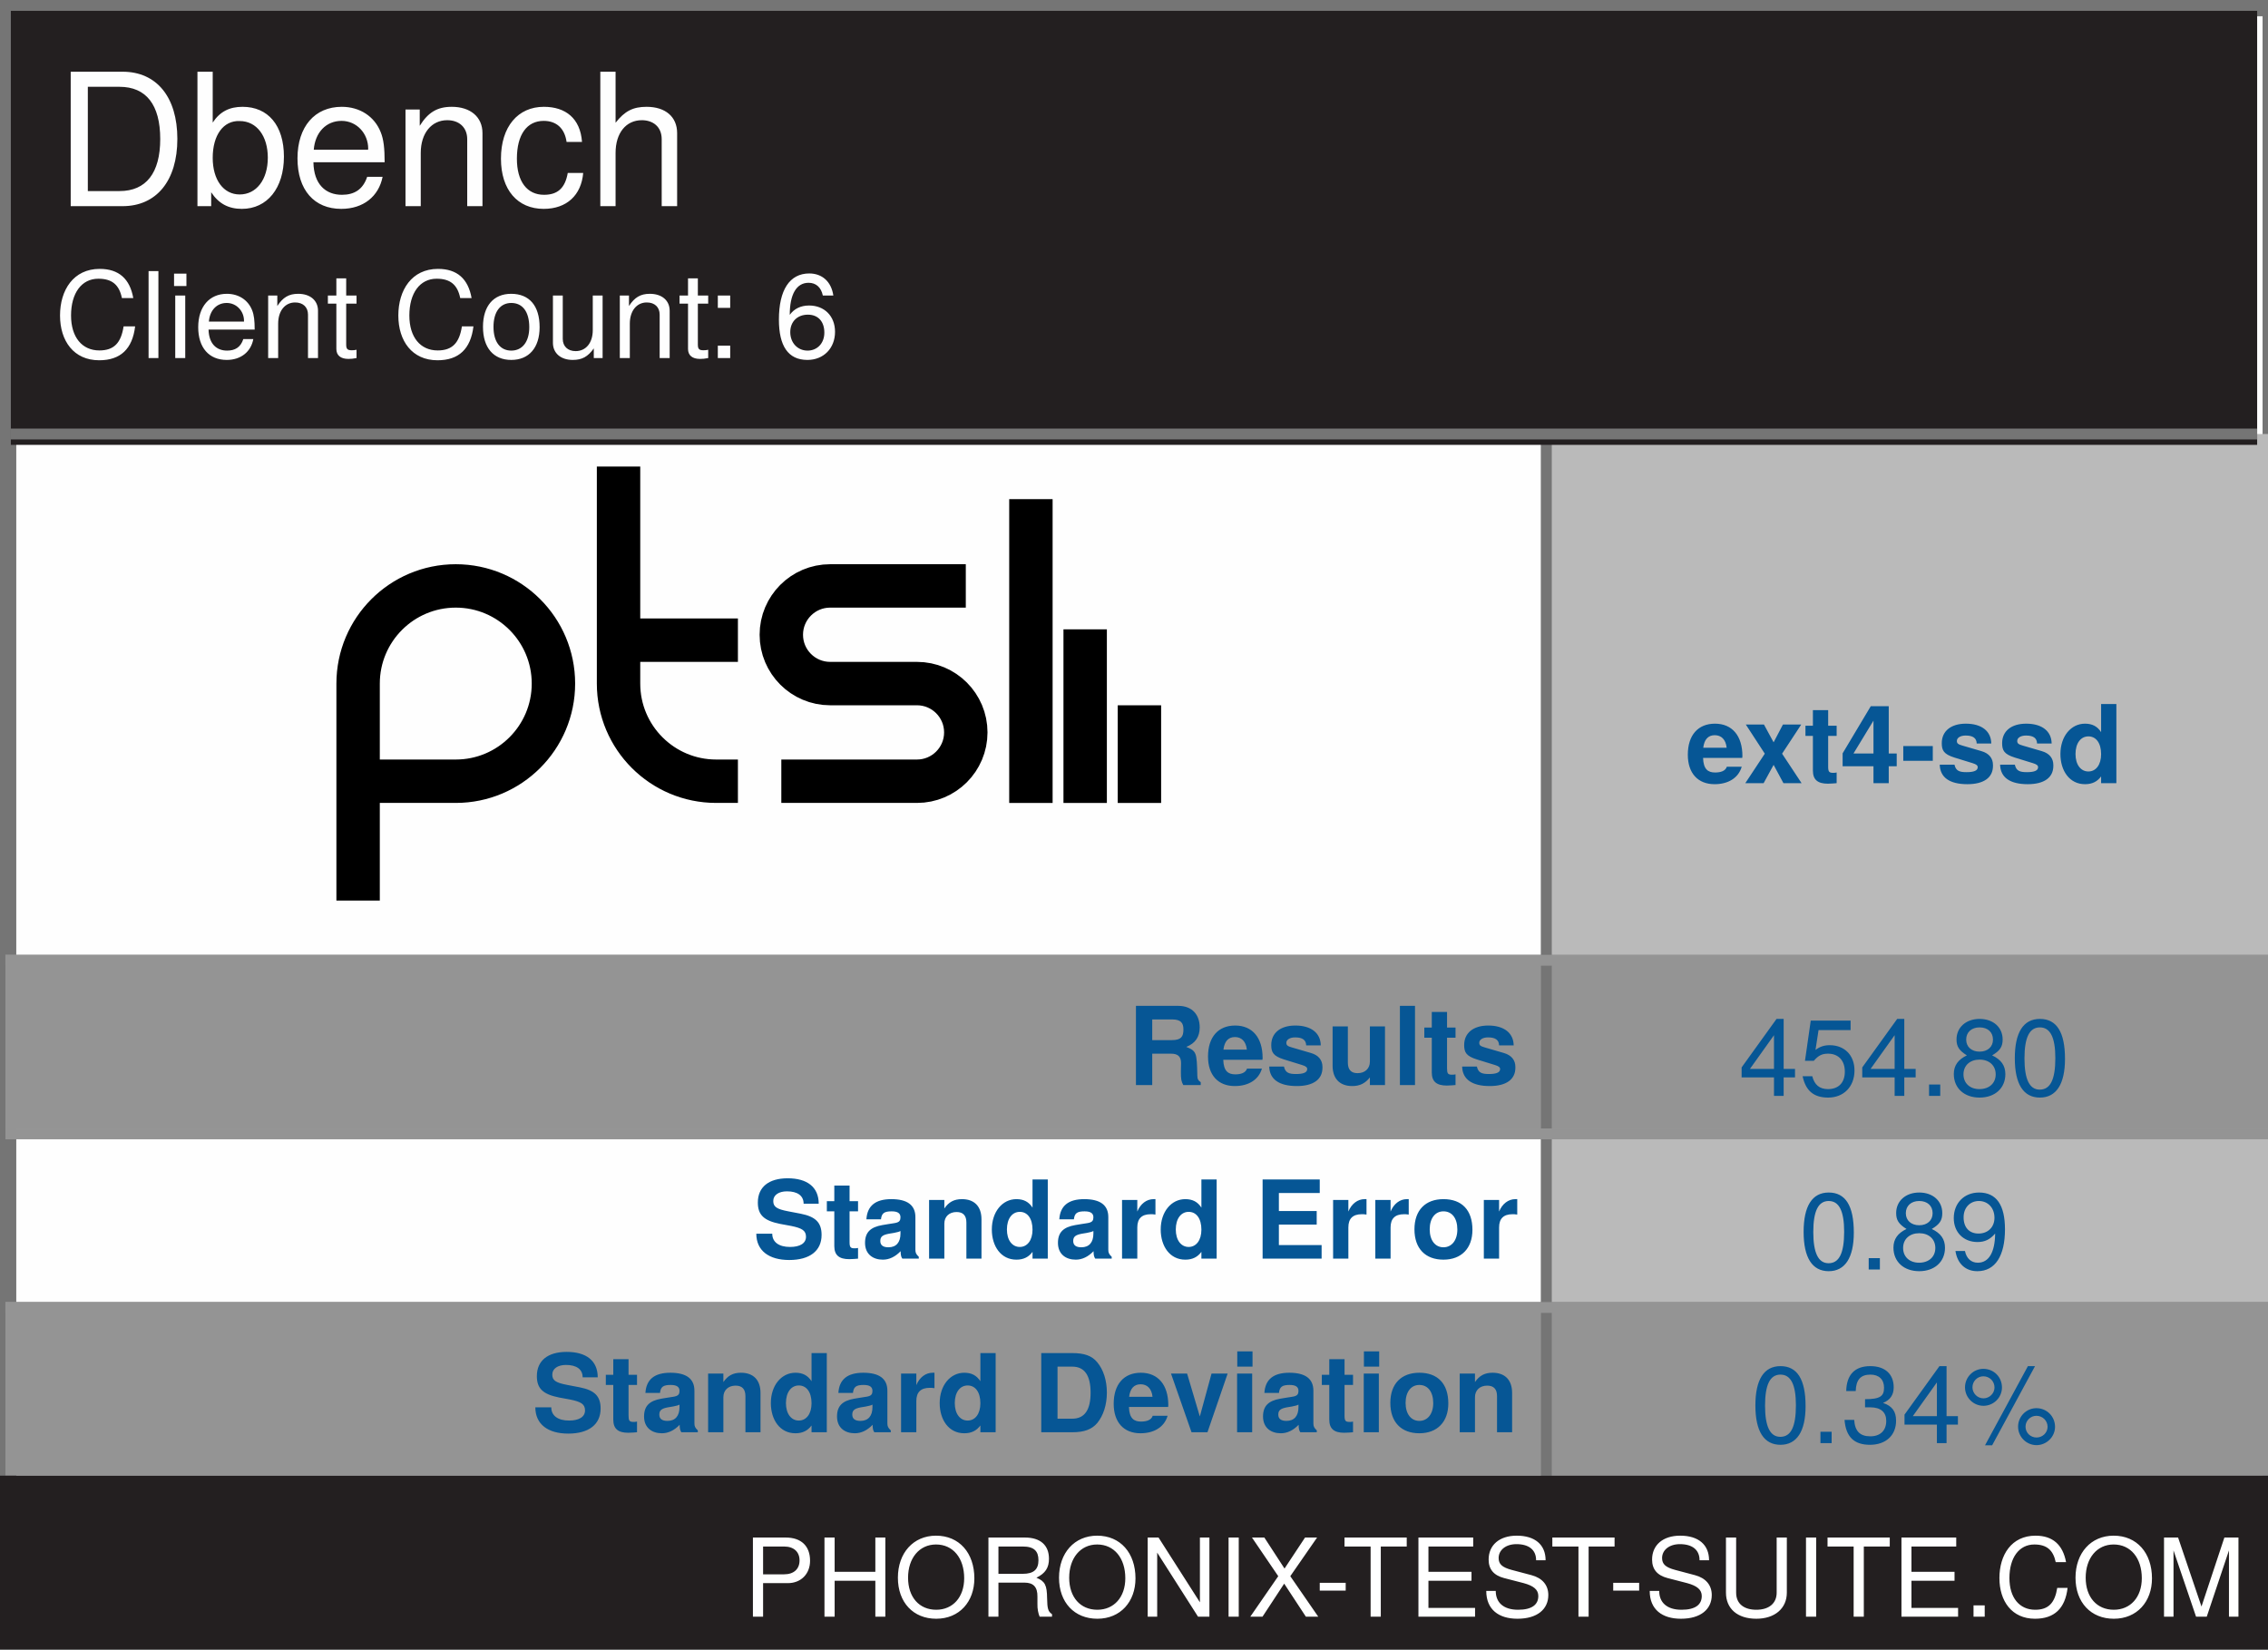
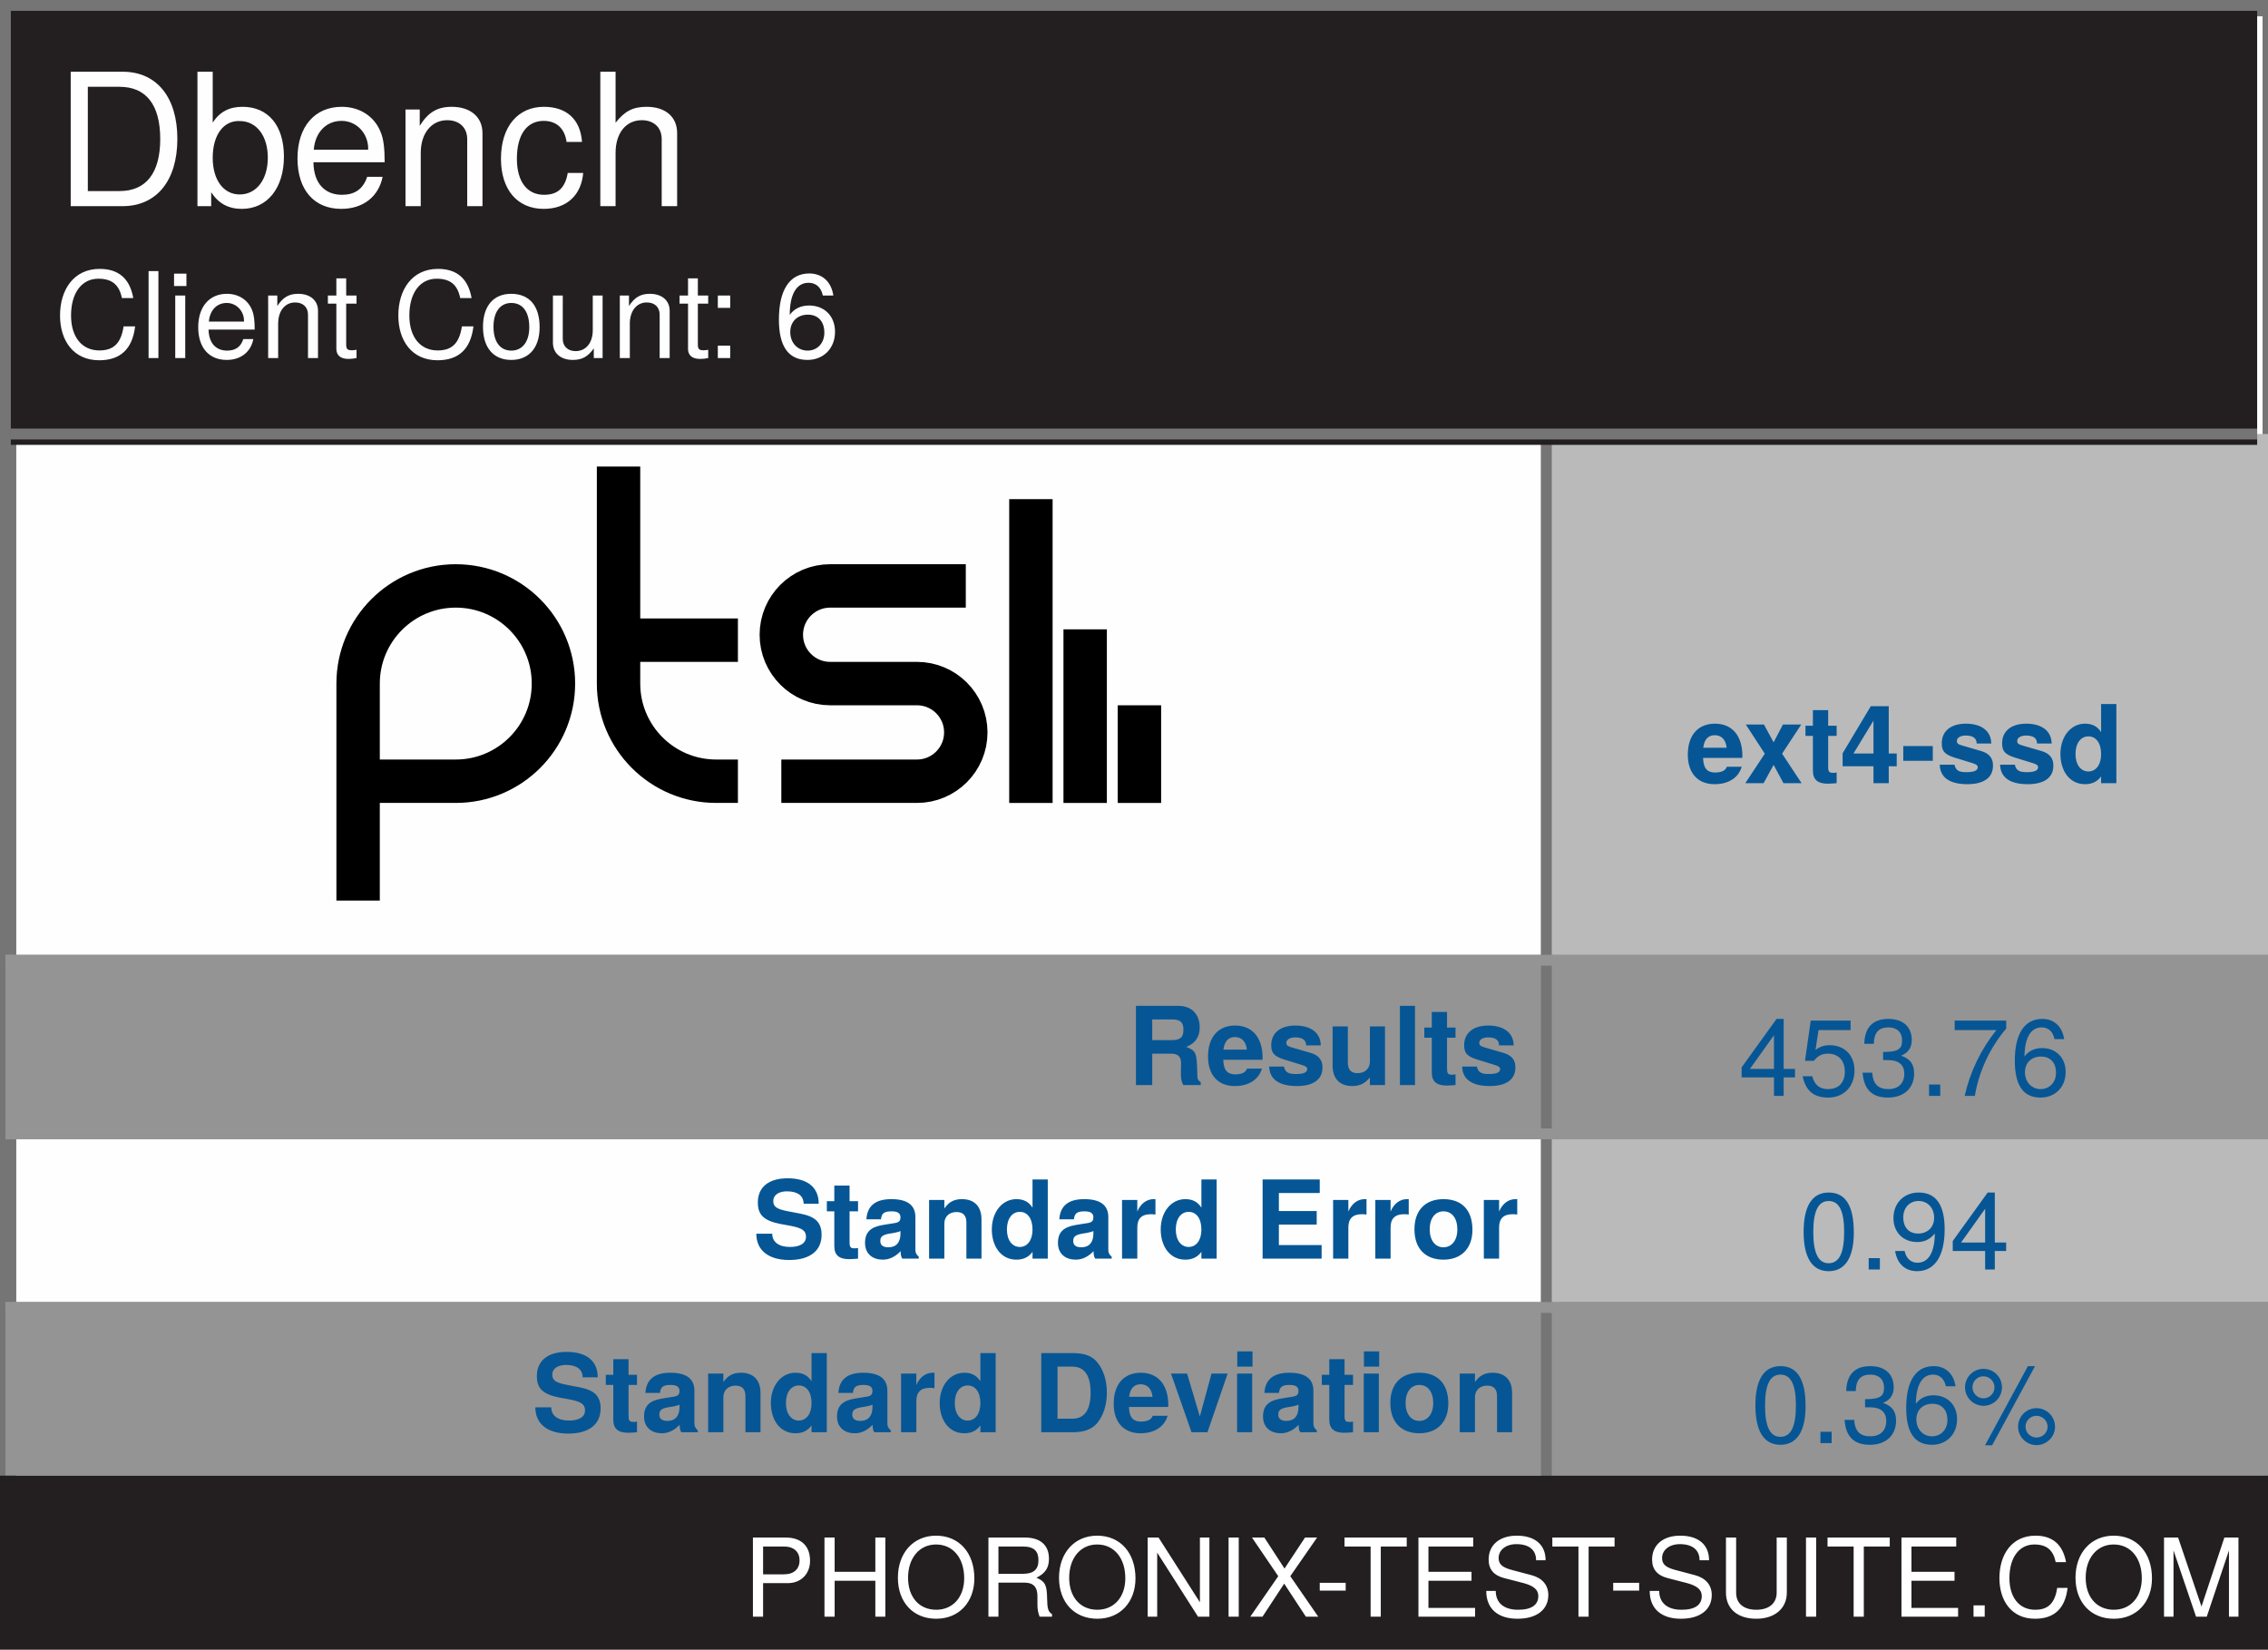
<svg xmlns="http://www.w3.org/2000/svg" xmlns:xlink="http://www.w3.org/1999/xlink" version="1.1" font-family="sans-serif, droid-sans, helvetica, verdana, tahoma" viewbox="0 0 209 152" width="209" height="152" preserveAspectRatio="xMinYMin meet">
  <rect x="0" y="0" width="209" height="152" fill="#FEFEFE" stroke="#757575" stroke-width="2" />
  <rect x="1" y="1" width="208" height="151" fill="#FEFEFE" stroke="#757575" stroke-width="1" />
  <path d="m74 22v9m-5-16v16m-5-28v28m-23-2h12.5c2.485 0 4.5-2.015 4.5-4.5s-2.015-4.5-4.5-4.5h-8c-2.485 0-4.5-2.015-4.5-4.5s2.015-4.5 4.5-4.5h12.5m-21 5h-11m11 13h-2c-4.971 0-9-4.029-9-9v-20m-24 40v-20c0-4.971 4.029-9 9-9 4.971 0 9 4.029 9 9s-4.029 9-9 9h-9" stroke="#000000" stroke-width="4" fill="none" transform="translate(31,43)" />
  <line x1="142" y1="88" x2="209" y2="88" stroke="#BABABA" stroke-width="96" stroke-dasharray="67,67" />
  <line x1="105" y1="88" x2="105" y2="136" stroke="#949494" stroke-width="209" stroke-dasharray="16,16" />
  <line x1="142" y1="88" x2="209" y2="88" stroke="#757575" stroke-width="96" stroke-dasharray="1,66" />
  <rect x="1" y="1" width="207" height="40" fill="#231f20" />
  <text x="5" y="19" font-size="17" fill="#FEFEFE" text-anchor="start">Dbench</text>
  <text x="5" y="33" font-size="11" fill="#FEFEFE" text-anchor="start">Client Count: 6</text>
  <line x1="1" y1="40" x2="208" y2="40" stroke="#757575" stroke-width="1" />
  <g font-size="10" font-weight="bold" text-anchor="end" fill="#065695">
    <text x="140" y="100" fill="#065695">Results</text>
    <text x="140" y="116" fill="#065695">Standard Error</text>
    <text x="140" y="132" fill="#065695">Standard Deviation</text>
  </g>
  <g font-size="10" fill="#065695" font-weight="bold" text-anchor="middle" dominant-baseline="text-before-edge">
    <text x="175.5" y="64">ext4-ssd</text>
  </g>
  <g />
  <g text-anchor="middle" font-size="10">
-     <text x="175.5" y="101" fill="#065695" xlink:title="STD Dev: 0.34%;  STD Error: 0.89">454.80</text>
-     <text x="175.5" y="117" fill="#065695">0.89</text>
-     <text x="175.5" y="133" fill="#065695">0.34%</text>
+     <text x="175.5" y="101" fill="#065695" xlink:title="STD Dev: 0.36%;  STD Error: 0.94">453.76</text>
+     <text x="175.5" y="117" fill="#065695">0.94</text>
+     <text x="175.5" y="133" fill="#065695">0.36%</text>
  </g>
  <line x1="105" y1="88" x2="105" y2="136" stroke="#949494" stroke-width="209" stroke-dasharray="1,15" />
  <rect x="0" y="136" width="209" height="16" fill="#231f20" />
  <a xlink:href="http://www.phoronix-test-suite.com/" xlink:show="new">
    <text x="207" y="149" font-size="10" fill="#FFFFFF" text-anchor="end" xlink:show="new">PHORONIX-TEST-SUITE.COM</text>
  </a>
</svg>
